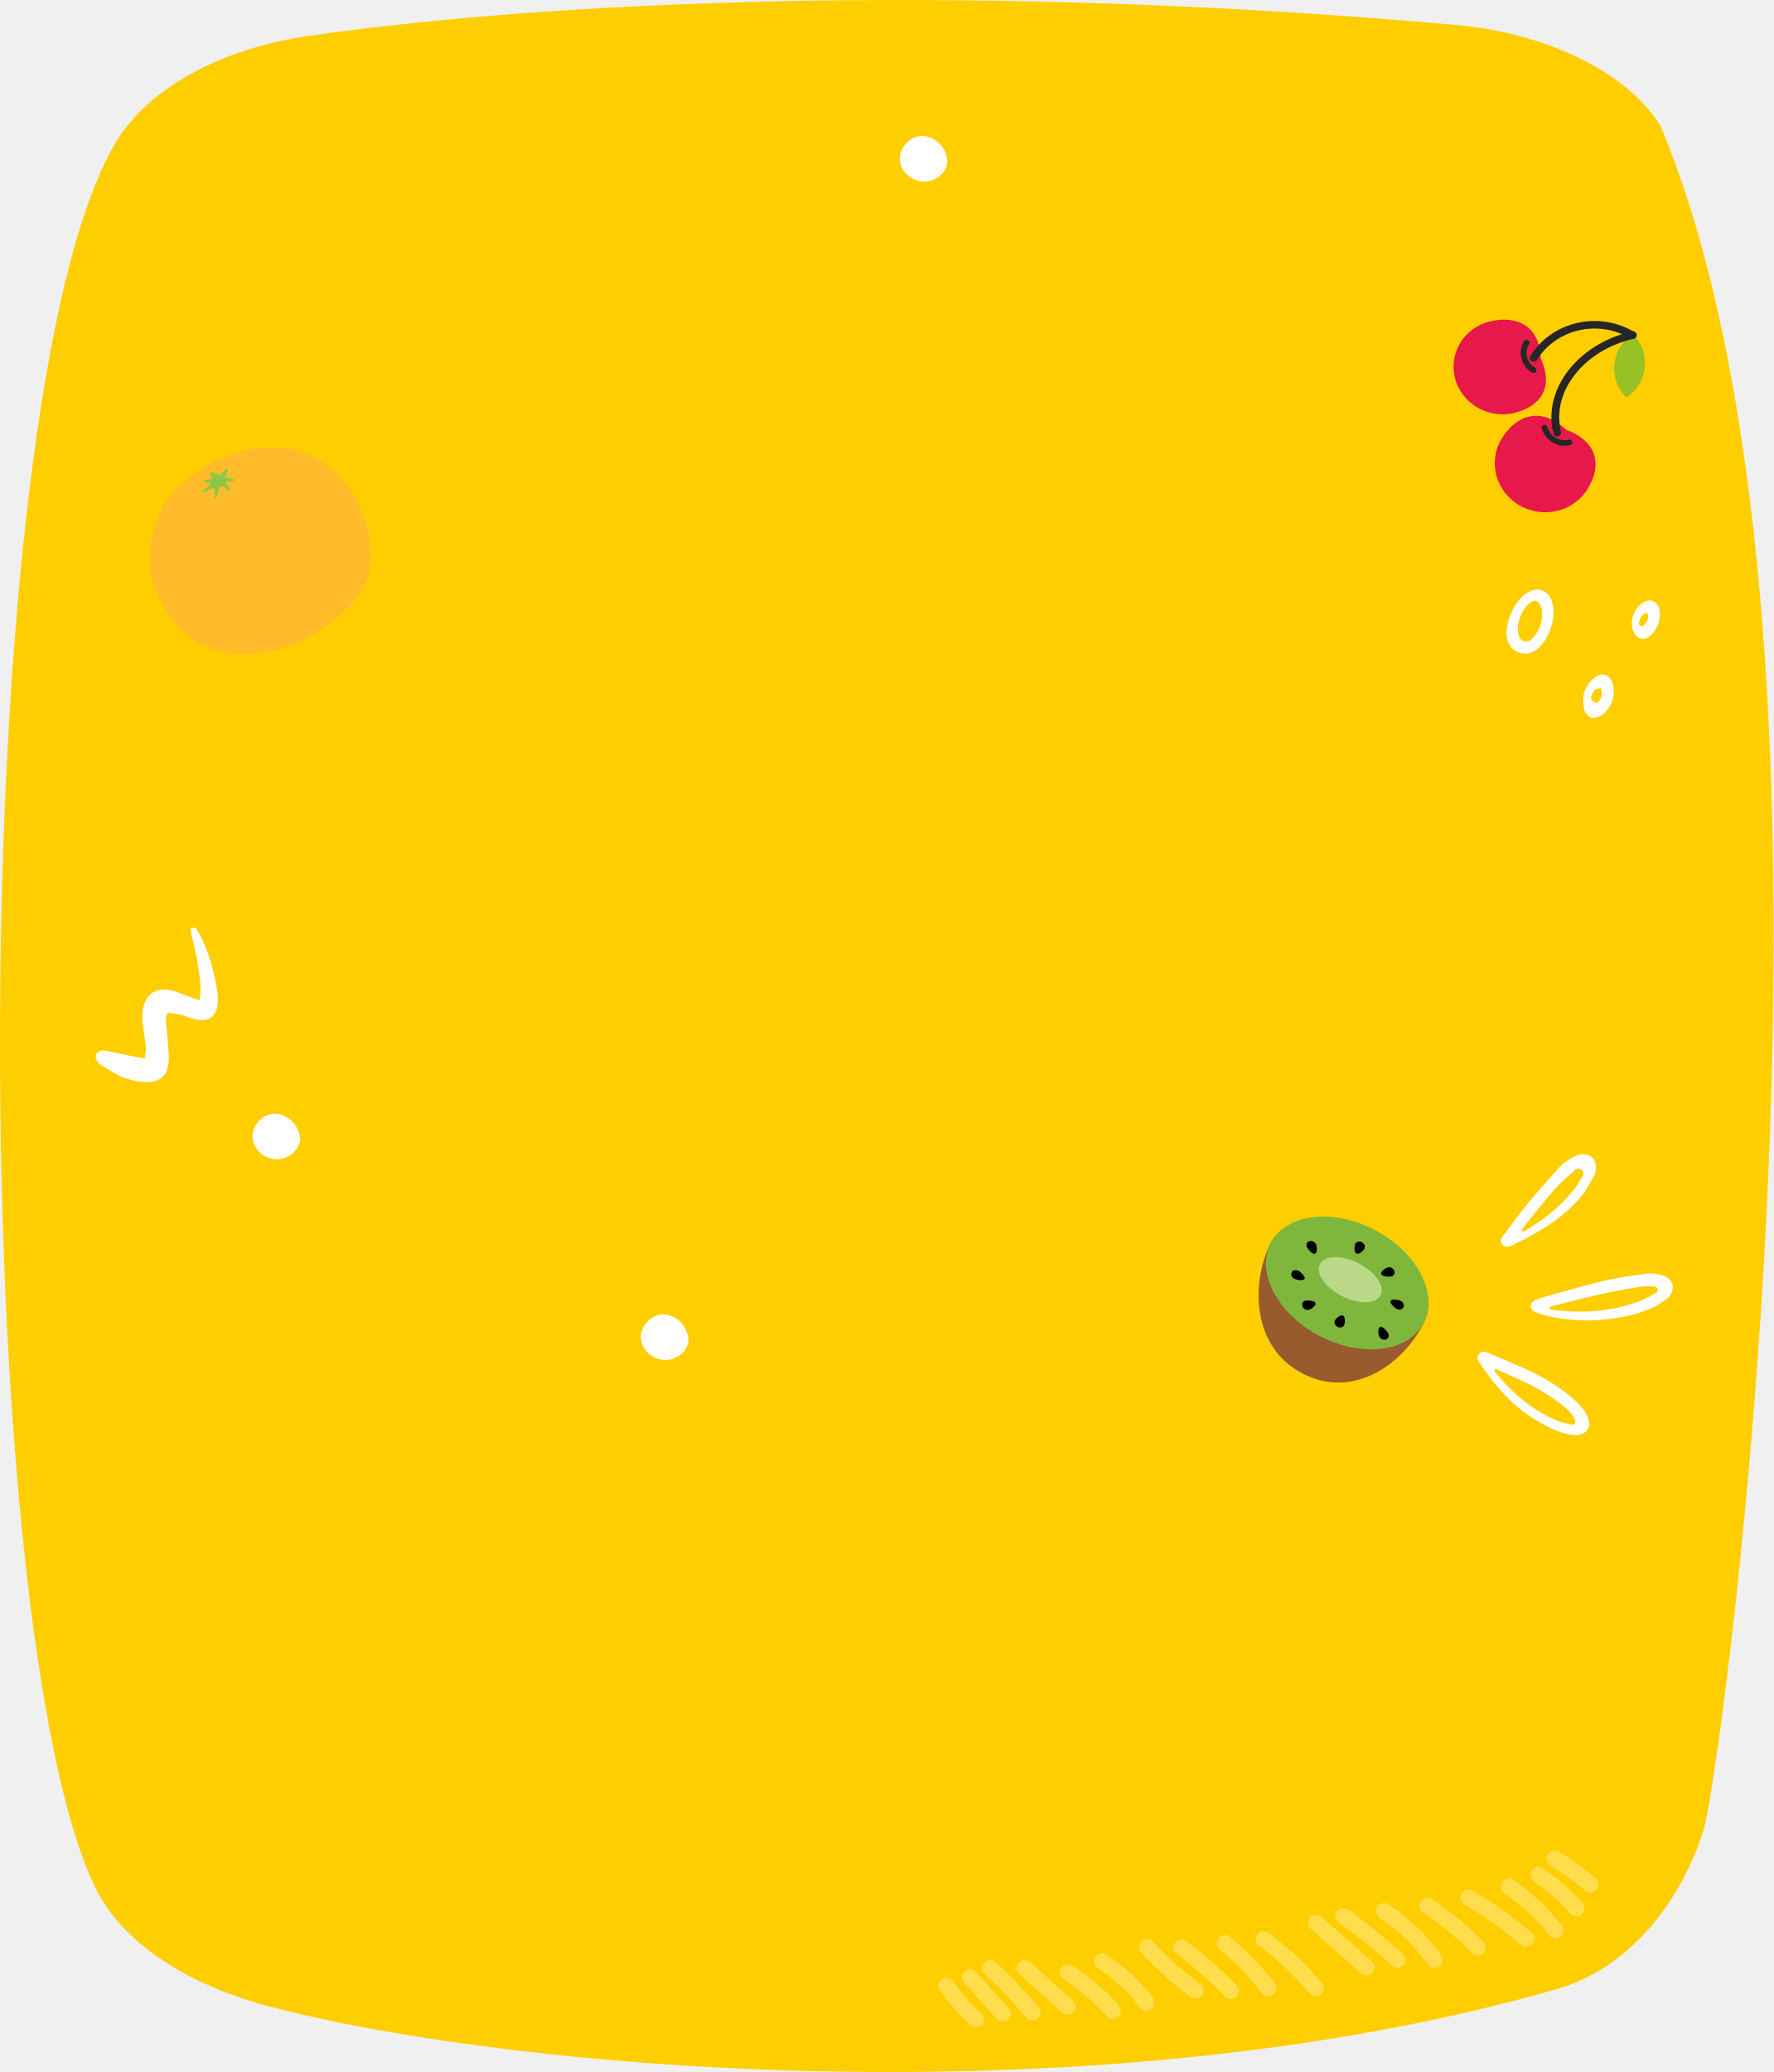
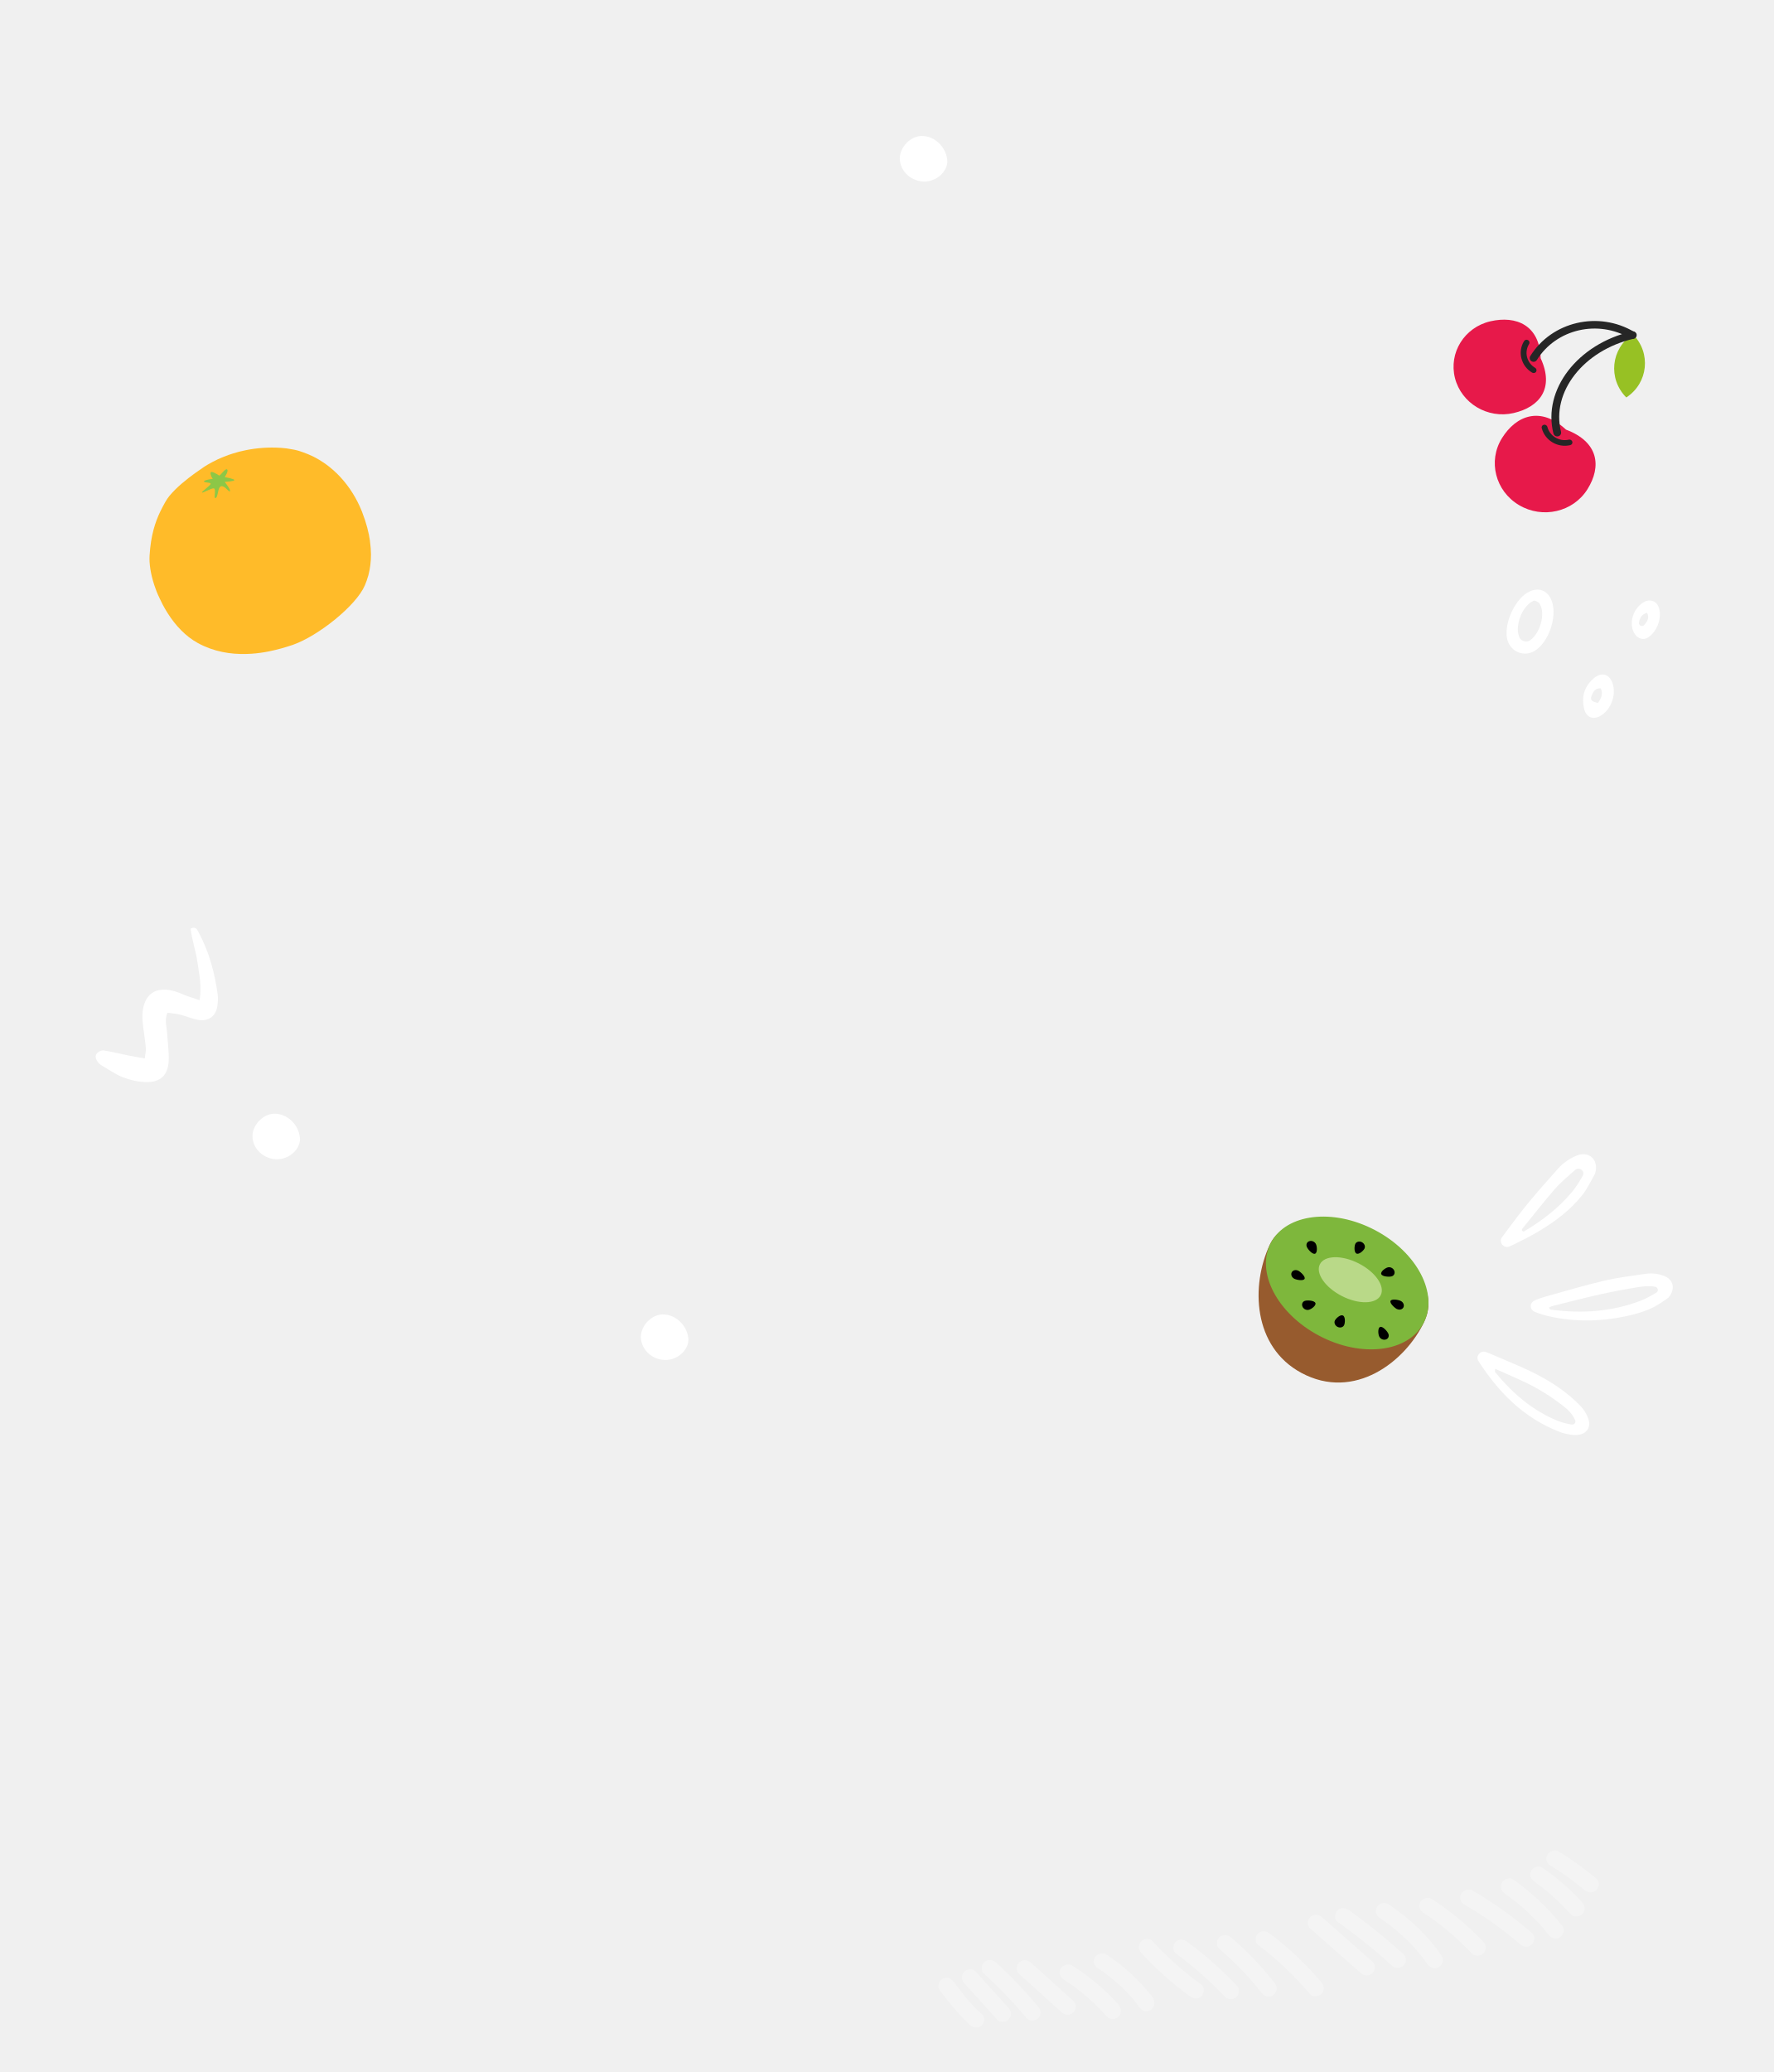
<svg xmlns="http://www.w3.org/2000/svg" width="274" height="320" viewBox="0 0 274 320" fill="none">
-   <g clip-path="url(#clip0_745_1820)">
-     <path d="M41.978 309.97C80.326 319.948 169.772 327.477 240.47 307.205C253.052 303.597 260.411 291.726 263.217 282.42C266.024 273.114 289.689 98.203 256.449 19.296C251.441 11.381 239.296 5.139 224.949 3.856C155.142 -2.379 90.473 -0.477 48.239 5.452C33.605 7.5 22.622 13.918 17.77 22.184C-5.89 62.494 -4.951 251.722 14.822 291.726C18.866 299.886 28.622 306.501 41.978 309.985V309.97Z" fill="#FFCE00" />
+   <g clip-path="url(#clip0_159_31355)">
    <g opacity="0.3">
-       <path d="M246.6 290.126C244.761 288.603 242.829 287.181 240.746 285.938C240.215 285.609 239.371 285.884 239.038 286.452C238.725 287.056 238.918 287.764 239.507 288.109C239.979 288.423 240.49 288.715 240.962 289.029C241.199 289.185 241.435 289.342 241.671 289.499C241.77 289.588 241.907 289.656 242.006 289.745C241.849 289.64 242.164 289.849 242.006 289.745C242.047 289.818 242.164 289.849 242.184 289.886C243.091 290.534 243.979 291.24 244.868 291.947C245.343 292.355 246.156 292.384 246.627 291.884C247.059 291.405 247.115 290.607 246.62 290.162L246.6 290.126Z" fill="white" />
-       <path d="M244.414 293.826C242.581 291.774 240.504 290 238.238 288.427C238.002 288.27 237.557 288.276 237.288 288.33C237.001 288.441 236.678 288.667 236.568 288.92C236.238 289.582 236.466 290.174 237.037 290.577C237.215 290.718 236.997 290.503 237.058 290.613C237.098 290.687 237.215 290.718 237.294 290.77C237.431 290.838 237.55 290.964 237.65 291.053C237.906 291.246 238.163 291.44 238.419 291.633C238.932 292.02 239.427 292.465 239.922 292.91C240.893 293.763 241.807 294.694 242.683 295.647C243.102 296.134 244.009 296.063 244.441 295.584C244.929 295.027 244.874 294.386 244.435 293.863L244.414 293.826Z" fill="white" />
-       <path d="M241.358 297.483C239.177 294.712 236.638 292.284 233.722 290.256C233.209 289.869 232.309 290.223 232.014 290.77C231.683 291.432 231.912 292.024 232.483 292.427C232.346 292.359 232.524 292.5 232.582 292.516C232.661 292.568 232.74 292.62 232.839 292.709C232.996 292.814 233.174 292.955 233.352 293.096C233.687 293.342 233.964 293.572 234.299 293.818C234.931 294.331 235.526 294.864 236.12 295.398C236.676 295.953 237.232 296.508 237.788 297.062C238.067 297.387 238.326 297.675 238.606 298C238.646 298.073 238.687 298.146 238.766 298.199C238.684 298.052 238.806 298.272 238.827 298.309C238.928 298.492 239.126 298.67 239.266 298.832C239.647 299.341 240.388 299.601 240.958 299.19C241.471 298.858 241.817 298.043 241.378 297.52L241.358 297.483Z" fill="white" />
-       <path d="M236.668 298.547C233.818 296.099 230.743 293.871 227.443 291.96C226.874 291.652 226.069 291.906 225.735 292.474C225.384 293.099 225.615 293.786 226.204 294.131C229.288 295.923 232.224 297.988 234.916 300.332C235.411 300.776 236.183 300.732 236.674 300.269C237.106 299.79 237.163 298.992 236.668 298.547Z" fill="white" />
-       <path d="M229.14 299.885C226.753 297.372 224.026 295.144 221.133 293.246C220.602 292.917 219.72 293.214 219.425 293.76C219.094 294.423 219.323 295.015 219.894 295.418C220.603 295.888 221.154 296.254 221.824 296.745C222.495 297.237 223.127 297.75 223.78 298.299C225.065 299.361 226.256 300.523 227.408 301.706C227.866 302.172 228.735 302.122 229.167 301.643C229.617 301.106 229.638 300.424 229.16 299.921L229.14 299.885Z" fill="white" />
-       <path d="M222.738 302.086C220.527 298.901 217.69 296.205 214.404 294.047C213.853 293.681 213.029 293.993 212.696 294.561C212.345 295.186 212.614 295.852 213.165 296.218C215.999 298.1 218.638 300.617 220.587 303.42C220.968 303.928 221.69 304.151 222.279 303.777C222.851 303.461 223.081 302.615 222.7 302.107L222.738 302.086Z" fill="white" />
-       <path d="M216.812 301.819C214.118 299.381 211.312 297.1 208.356 294.999C207.804 294.633 207.106 294.54 206.597 295.061C206.183 295.482 206.091 296.396 206.604 296.783C209.56 298.885 212.404 301.144 215.061 303.604C215.556 304.048 216.328 304.004 216.819 303.541C217.289 303.041 217.269 302.285 216.812 301.819Z" fill="white" />
+       <path d="M246.6 290.126C244.762 288.603 242.829 287.181 240.746 285.938C240.216 285.609 239.372 285.884 239.039 286.452C238.726 287.056 238.918 287.764 239.508 288.109C239.98 288.423 240.491 288.715 240.963 289.029C241.199 289.185 241.435 289.342 241.672 289.499C241.771 289.588 241.908 289.656 242.007 289.745C241.849 289.64 242.164 289.849 242.007 289.745C242.047 289.818 242.164 289.849 242.185 289.886C243.091 290.534 243.98 291.24 244.869 291.947C245.344 292.355 246.157 292.384 246.627 291.884C247.06 291.405 247.116 290.607 246.621 290.162L246.6 290.126Z" fill="white" />
+       <path d="M244.415 293.826C242.582 291.774 240.504 290 238.239 288.427C238.003 288.27 237.558 288.276 237.289 288.33C237.001 288.441 236.679 288.667 236.569 288.92C236.238 289.582 236.467 290.174 237.038 290.577C237.216 290.718 236.997 290.503 237.058 290.613C237.099 290.687 237.216 290.718 237.295 290.77C237.432 290.838 237.551 290.964 237.65 291.053C237.907 291.246 238.163 291.44 238.42 291.633C238.933 292.02 239.428 292.465 239.923 292.91C240.893 293.763 241.807 294.694 242.683 295.647C243.102 296.134 244.009 296.063 244.442 295.584C244.93 295.027 244.874 294.386 244.435 293.863L244.415 293.826Z" fill="white" />
+       <path d="M241.358 297.483C239.177 294.712 236.638 292.284 233.722 290.256C233.209 289.869 232.31 290.223 232.015 290.77C231.684 291.432 231.912 292.024 232.484 292.427C232.346 292.359 232.524 292.5 232.583 292.516C232.661 292.568 232.74 292.62 232.839 292.709C232.997 292.814 233.174 292.955 233.352 293.096C233.687 293.342 233.964 293.572 234.299 293.818C234.932 294.331 235.526 294.864 236.12 295.398C236.676 295.953 237.232 296.508 237.789 297.062C238.068 297.387 238.327 297.675 238.606 298C238.647 298.073 238.687 298.146 238.766 298.199C238.685 298.052 238.807 298.272 238.827 298.309C238.928 298.492 239.127 298.67 239.266 298.832C239.647 299.341 240.389 299.601 240.958 299.19C241.472 298.858 241.818 298.043 241.379 297.52L241.358 297.483Z" fill="white" />
+       <path d="M236.668 298.547C233.819 296.099 230.743 293.871 227.444 291.96C226.875 291.652 226.069 291.906 225.736 292.474C225.385 293.099 225.616 293.786 226.205 294.131C229.288 295.923 232.224 297.988 234.916 300.332C235.411 300.776 236.184 300.732 236.674 300.269C237.107 299.79 237.163 298.992 236.668 298.547Z" fill="white" />
+       <path d="M229.14 299.885C226.754 297.372 224.026 295.144 221.133 293.246C220.602 292.917 219.72 293.214 219.425 293.76C219.095 294.423 219.323 295.015 219.894 295.418C220.603 295.888 221.154 296.254 221.825 296.745C222.495 297.237 223.127 297.75 223.78 298.299C225.065 299.361 226.256 300.523 227.409 301.706C227.866 302.172 228.735 302.122 229.167 301.643C229.617 301.106 229.638 300.424 229.161 299.921L229.14 299.885Z" fill="white" />
+       <path d="M222.738 302.086C220.527 298.901 217.691 296.205 214.404 294.047C213.853 293.681 213.029 293.993 212.696 294.561C212.345 295.186 212.614 295.852 213.165 296.218C216 298.1 218.638 300.617 220.588 303.42C220.968 303.928 221.69 304.151 222.28 303.777C222.852 303.461 223.081 302.615 222.7 302.107L222.738 302.086Z" fill="white" />
+       <path d="M216.813 301.819C214.118 299.381 211.312 297.1 208.356 294.999C207.805 294.633 207.106 294.54 206.597 295.061C206.183 295.482 206.091 296.396 206.604 296.783C209.56 298.885 212.405 301.144 215.061 303.604C215.556 304.048 216.328 304.004 216.819 303.541C217.29 303.041 217.27 302.285 216.813 301.819Z" fill="white" />
      <path d="M212.028 302.982C209.395 300.654 206.782 298.362 204.148 296.034C203.673 295.626 202.86 295.597 202.39 296.097C201.958 296.576 201.901 297.373 202.396 297.818C205.03 300.147 207.643 302.438 210.276 304.767C210.751 305.175 211.564 305.204 212.035 304.704C212.467 304.225 212.523 303.427 212.028 302.982Z" fill="white" />
-       <path d="M204.143 306.195C201.787 303.378 199.07 300.808 196.091 298.575C195.578 298.188 194.841 298.117 194.332 298.638C193.88 299.08 193.826 299.973 194.339 300.36C197.318 302.593 199.976 305.147 202.391 307.979C202.81 308.466 203.735 308.338 204.149 307.917C204.658 307.396 204.562 306.682 204.143 306.195Z" fill="white" />
-       <path d="M197.092 306.505C195.01 303.823 192.702 301.363 190.091 299.166C189.617 298.758 188.803 298.728 188.333 299.228C187.901 299.707 187.844 300.505 188.34 300.95C190.772 303.006 193.04 305.393 194.921 307.802C195.302 308.31 196.044 308.571 196.613 308.16C197.127 307.828 197.435 307.034 197.034 306.489L197.092 306.505Z" fill="white" />
-       <path d="M191.042 306.643C188.675 304.166 186.121 301.89 183.36 299.872C182.847 299.485 182.11 299.414 181.602 299.935C181.208 300.392 181.075 301.233 181.608 301.656C184.369 303.675 186.924 305.951 189.29 308.427C189.747 308.893 190.616 308.843 191.049 308.364C191.499 307.827 191.519 307.145 191.042 306.643Z" fill="white" />
-       <path d="M185.604 306.536C182.863 304.555 180.309 302.279 178.039 299.797C177.62 299.31 176.713 299.381 176.28 299.86C175.792 300.417 175.847 301.058 176.287 301.581C178.557 304.063 181.111 306.339 183.852 308.32C184.365 308.707 185.102 308.779 185.61 308.258C186.004 307.8 186.137 306.96 185.604 306.536Z" fill="white" />
-       <path d="M178.234 308.698C176.191 305.995 173.712 303.677 170.84 301.817C170.309 301.487 169.427 301.784 169.132 302.33C168.801 302.993 169.029 303.585 169.601 303.988C169.758 304.092 169.916 304.197 170.073 304.301C170.152 304.354 170.231 304.406 170.309 304.458C170.33 304.495 170.545 304.615 170.388 304.51C170.703 304.719 171.038 304.965 171.315 305.195C171.927 305.671 172.501 306.168 173.095 306.702C173.631 307.22 174.187 307.775 174.685 308.314C174.804 308.44 174.944 308.602 175.083 308.765C175.124 308.838 175.185 308.948 175.264 309C175.523 309.288 175.203 308.89 175.304 309.074C175.584 309.398 175.804 309.707 176.046 310.053C176.426 310.561 177.168 310.821 177.738 310.41C178.251 310.078 178.559 309.285 178.158 308.74L178.234 308.698Z" fill="white" />
+       <path d="M204.143 306.195C201.787 303.378 199.07 300.808 196.091 298.575C195.578 298.188 194.841 298.117 194.333 298.638C193.88 299.08 193.826 299.973 194.339 300.36C197.318 302.593 199.977 305.147 202.391 307.979C202.81 308.466 203.735 308.338 204.15 307.917C204.658 307.396 204.562 306.682 204.143 306.195Z" fill="white" />
+       <path d="M197.092 306.505C195.011 303.823 192.702 301.363 190.092 299.166C189.617 298.758 188.804 298.728 188.333 299.228C187.901 299.707 187.845 300.505 188.34 300.95C190.773 303.006 193.04 305.393 194.922 307.802C195.302 308.31 196.044 308.571 196.614 308.16C197.127 307.828 197.435 307.034 197.034 306.489L197.092 306.505Z" fill="white" />
+       <path d="M191.042 306.643C188.676 304.166 186.121 301.89 183.361 299.872C182.848 299.485 182.111 299.414 181.602 299.935C181.208 300.392 181.075 301.233 181.609 301.656C184.369 303.675 186.924 305.951 189.291 308.427C189.748 308.893 190.617 308.843 191.049 308.364C191.499 307.827 191.52 307.145 191.042 306.643Z" fill="white" />
+       <path d="M185.604 306.536C182.864 304.555 180.309 302.279 178.039 299.797C177.621 299.31 176.713 299.381 176.281 299.86C175.793 300.417 175.848 301.058 176.288 301.581C178.558 304.063 181.112 306.339 183.853 308.32C184.366 308.707 185.102 308.779 185.611 308.258C186.005 307.8 186.138 306.96 185.604 306.536Z" fill="white" />
+       <path d="M178.235 308.698C176.191 305.995 173.712 303.677 170.84 301.817C170.309 301.487 169.427 301.784 169.132 302.33C168.801 302.993 169.03 303.585 169.601 303.988C169.758 304.092 169.916 304.197 170.073 304.301C170.152 304.354 170.231 304.406 170.31 304.458C170.33 304.495 170.546 304.615 170.388 304.51C170.703 304.719 171.039 304.965 171.315 305.195C171.927 305.671 172.501 306.168 173.096 306.702C173.631 307.22 174.187 307.775 174.685 308.314C174.804 308.44 174.944 308.602 175.084 308.765C175.124 308.838 175.185 308.948 175.264 309C175.523 309.288 175.203 308.89 175.305 309.074C175.584 309.398 175.805 309.707 176.046 310.053C176.427 310.561 177.168 310.821 177.738 310.41C178.251 310.078 178.559 309.285 178.158 308.74L178.235 308.698Z" fill="white" />
      <path d="M172.845 309.67C170.733 307.293 168.3 305.237 165.567 303.538C165.036 303.209 164.154 303.506 163.859 304.052C163.508 304.678 163.756 305.307 164.328 305.71C164.643 305.919 164.958 306.128 165.273 306.337C165.351 306.389 165.43 306.441 165.509 306.494C165.509 306.494 165.765 306.687 165.666 306.598C165.588 306.546 165.844 306.739 165.824 306.703C165.865 306.776 165.961 306.77 166.002 306.844C166.614 307.32 167.226 307.796 167.8 308.293C168.948 309.287 170.039 310.36 171.055 311.475C171.474 311.962 172.381 311.891 172.813 311.412C173.302 310.854 173.246 310.214 172.807 309.691L172.845 309.67Z" fill="white" />
-       <path d="M165.827 309.049C163.628 307.055 161.37 305.046 159.171 303.053C158.696 302.644 157.883 302.615 157.413 303.115C156.981 303.594 156.924 304.392 157.419 304.837C159.618 306.83 161.876 308.84 164.075 310.833C164.55 311.241 165.363 311.271 165.834 310.771C166.266 310.292 166.322 309.494 165.827 309.049Z" fill="white" />
-       <path d="M160.395 309.944C158.339 307.488 156.17 305.19 153.773 303.019C153.298 302.61 152.485 302.581 152.015 303.081C151.544 303.581 151.526 304.358 152.021 304.803C154.36 306.959 156.587 309.272 158.643 311.728C159.062 312.215 159.987 312.087 160.402 311.666C160.89 311.108 160.835 310.468 160.395 309.944Z" fill="white" />
-       <path d="M155.817 310.132C154.124 308.242 152.392 306.373 150.698 304.483C150.279 303.996 149.372 304.067 148.94 304.545C148.452 305.103 148.507 305.743 148.946 306.267L154.065 311.916C154.484 312.403 155.391 312.332 155.824 311.853C156.312 311.296 156.256 310.656 155.817 310.132Z" fill="white" />
-       <path d="M151.566 310.998C150.733 310.213 149.918 309.371 149.2 308.522C149.139 308.412 149.04 308.323 148.941 308.234C148.9 308.161 148.88 308.124 148.839 308.051C148.738 307.868 148.778 307.941 148.839 308.051C148.659 307.815 148.499 307.616 148.319 307.381C147.958 306.909 147.618 306.474 147.258 306.003C146.877 305.495 146.135 305.235 145.566 305.646C145.014 305.999 144.744 306.771 145.145 307.316C146.59 309.296 148.167 311.155 149.931 312.814C150.368 313.243 151.257 313.23 151.69 312.751C152.16 312.251 152.14 311.495 151.683 311.03L151.566 310.998Z" fill="white" />
+       <path d="M165.828 309.049C163.628 307.055 161.371 305.046 159.172 303.053C158.697 302.644 157.884 302.615 157.413 303.115C156.981 303.594 156.925 304.392 157.42 304.837C159.619 306.83 161.877 308.84 164.076 310.833C164.551 311.241 165.364 311.271 165.834 310.771C166.266 310.292 166.323 309.494 165.828 309.049Z" fill="white" />
+       <path d="M160.396 309.944C158.339 307.488 156.171 305.19 153.774 303.019C153.299 302.61 152.486 302.581 152.015 303.081C151.545 303.581 151.527 304.358 152.022 304.803C154.361 306.959 156.588 309.272 158.644 311.728C159.063 312.215 159.988 312.087 160.402 311.666C160.891 311.108 160.835 310.468 160.396 309.944Z" fill="white" />
+       <path d="M155.817 310.132C154.124 308.242 152.392 306.373 150.699 304.483C150.28 303.996 149.373 304.067 148.94 304.545C148.452 305.103 148.508 305.743 148.947 306.267L154.066 311.916C154.485 312.403 155.392 312.332 155.824 311.853C156.312 311.296 156.257 310.656 155.817 310.132Z" fill="white" />
+       <path d="M151.566 310.998C150.733 310.213 149.918 309.371 149.2 308.522C149.139 308.412 149.04 308.323 148.941 308.234C148.9 308.161 148.88 308.124 148.839 308.051C148.738 307.868 148.778 307.941 148.839 308.051C148.659 307.815 148.499 307.616 148.319 307.381C147.958 306.909 147.618 306.474 147.258 306.003C146.877 305.495 146.135 305.235 145.566 305.646C145.014 305.999 144.744 306.771 145.145 307.316C146.59 309.296 148.166 311.155 149.931 312.814C150.368 313.243 151.257 313.23 151.69 312.751C152.16 312.251 152.14 311.495 151.683 311.03L151.566 310.998Z" fill="white" />
    </g>
    <path d="M57.155 83.605C57.252 84.311 57.303 84.976 57.309 85.611C57.31 86.74 57.18 87.777 56.934 88.73C56.934 88.73 56.94 88.75 56.93 88.753C56.91 88.827 56.889 88.901 56.875 88.961C56.875 88.961 56.882 88.982 56.862 88.988C56.721 89.481 56.554 89.961 56.357 90.416C55.027 93.523 49.212 98.189 45.254 99.586C45.223 99.596 45.183 99.609 45.153 99.619C45.153 99.619 45.143 99.622 45.133 99.626C44.597 99.801 44.032 99.986 43.447 100.144C42.831 100.312 42.199 100.463 41.54 100.601C41.362 100.637 41.173 100.676 40.992 100.702C40.06 100.862 39.102 100.975 38.115 100.996C35.615 101.077 33.004 100.647 30.552 99.304C28.673 98.276 27.123 96.615 25.927 94.738C25.84 94.61 25.764 94.478 25.687 94.347C25.617 94.236 25.557 94.121 25.491 94.02C25.367 93.814 25.251 93.596 25.138 93.387C24.955 93.033 24.785 92.686 24.626 92.336C24.623 92.326 24.616 92.306 24.613 92.296C24.294 91.662 24.039 90.986 23.827 90.34C23.268 88.634 23.028 87.013 23.108 85.791C23.207 84.25 23.405 82.978 23.717 81.814C23.851 81.3 24.015 80.811 24.192 80.328C24.526 79.436 24.944 78.595 25.435 77.707C25.483 77.614 25.54 77.517 25.591 77.433C25.747 77.158 25.947 76.88 26.167 76.596C26.43 76.275 26.728 75.954 27.038 75.64C27.704 74.975 28.459 74.347 29.127 73.827C29.377 73.633 29.61 73.457 29.835 73.293C29.997 73.173 30.152 73.066 30.287 72.966C30.776 72.616 31.1 72.41 31.1 72.41C31.1 72.41 31.144 72.373 31.225 72.313C31.305 72.253 31.424 72.169 31.572 72.076C31.619 72.049 31.663 72.013 31.71 71.986C31.821 71.916 31.959 71.826 32.101 71.746C32.121 71.74 32.141 71.733 32.158 71.716C32.562 71.483 33.085 71.201 33.704 70.908C33.92 70.815 34.132 70.712 34.371 70.623C34.667 70.504 34.994 70.374 35.324 70.255C35.465 70.209 35.606 70.162 35.748 70.116C35.828 70.09 35.909 70.063 35.98 70.04C36.575 69.845 37.214 69.68 37.907 69.543C37.947 69.53 37.988 69.517 38.022 69.517C39.595 69.203 41.407 69.034 43.418 69.169C43.965 69.202 44.503 69.272 45.029 69.379C45.077 69.386 45.137 69.4 45.184 69.407C45.231 69.413 45.291 69.427 45.338 69.434C45.375 69.445 45.409 69.445 45.446 69.455C45.483 69.465 45.519 69.475 45.553 69.476C45.59 69.486 45.637 69.493 45.674 69.503C45.697 69.507 45.721 69.51 45.748 69.524C45.771 69.527 45.798 69.541 45.831 69.541C45.868 69.551 45.905 69.561 45.942 69.572C45.942 69.572 45.952 69.569 45.966 69.575C46.002 69.586 46.039 69.596 46.076 69.606C46.113 69.616 46.163 69.633 46.2 69.644C46.2 69.644 46.224 69.647 46.237 69.654C46.247 69.651 46.274 69.664 46.288 69.671C46.325 69.681 46.351 69.695 46.388 69.705C46.412 69.709 46.425 69.715 46.452 69.729C46.563 69.76 46.677 69.801 46.791 69.842C47.32 70.026 47.84 70.247 48.343 70.485C48.634 70.624 48.909 70.78 49.187 70.946C49.213 70.96 49.24 70.973 49.267 70.987C49.518 71.139 49.759 71.295 50 71.451C50.087 71.512 50.174 71.573 50.261 71.633C50.452 71.772 50.643 71.911 50.824 72.053C51.262 72.401 51.686 72.776 52.081 73.161C53.551 74.614 54.721 76.343 55.548 78.151C55.681 78.454 55.81 78.747 55.93 79.043C55.94 79.074 55.95 79.104 55.959 79.134C56.589 80.75 56.974 82.233 57.165 83.602L57.155 83.605Z" fill="#FFBB29" />
-     <path d="M32.909 73.941C32.909 73.941 31.43 74.135 31.503 74.357C31.576 74.579 32.634 74.467 32.536 74.745C32.447 75.02 31.206 75.873 31.198 76.055C31.201 76.233 32.64 75.37 33.026 75.423C33.412 75.475 33.025 76.854 33.209 76.905C33.719 77.062 33.578 75.231 34.15 75.099C34.721 74.968 35.327 75.999 35.502 75.886C35.749 75.716 34.711 74.424 34.711 74.424C34.711 74.424 36.139 74.347 36.197 74.15C36.255 73.952 34.715 73.685 34.715 73.685C34.715 73.685 35.385 72.694 35.074 72.494C34.762 72.294 34.013 73.557 33.839 73.435C33.675 73.31 32.62 72.649 32.538 72.978C32.453 73.297 32.758 73.889 32.903 73.954L32.909 73.941Z" fill="#8CC747" />
-     <path d="M30.845 154.442C31.193 152.163 30.743 150.384 30.502 148.597C30.255 146.841 29.632 145.131 29.449 143.424C30.175 143.037 30.414 143.495 30.575 143.79C32.254 146.851 33.172 150.168 33.627 153.6C33.71 154.192 33.663 154.819 33.566 155.424C33.338 156.895 32.268 157.745 30.75 157.532C29.768 157.396 28.824 156.949 27.857 156.706C27.216 156.546 26.551 156.504 25.869 156.398C25.369 157.607 25.769 158.599 25.824 159.577C25.894 160.992 26.117 162.407 26.062 163.81C25.965 166.03 24.814 167.157 22.564 167.121C21.375 167.096 20.146 166.818 19.033 166.393C17.818 165.922 16.716 165.132 15.583 164.469C15.408 164.367 15.255 164.214 15.14 164.056C14.839 163.635 14.593 163.12 14.969 162.682C15.194 162.415 15.681 162.182 16.002 162.229C17.308 162.43 18.582 162.759 19.876 163.019C20.651 163.181 21.43 163.295 22.368 163.465C22.431 162.817 22.572 162.331 22.532 161.858C22.454 160.845 22.263 159.846 22.148 158.838C22.07 158.131 21.973 157.426 21.999 156.715C22.155 153.504 24.085 152.184 27.147 153.143C27.724 153.32 28.274 153.595 28.844 153.802C29.404 154 29.962 154.179 30.839 154.472L30.845 154.442Z" fill="white" />
-     <path d="M43.006 179.03C44.883 178.938 46.531 177.267 46.325 175.642C46.074 173.559 44.265 171.933 42.296 172.002C40.58 172.071 38.977 173.788 39 175.505C39.046 177.519 40.877 179.144 43.006 179.03Z" fill="white" />
-     <path d="M143.006 28.03C144.883 27.938 146.531 26.267 146.325 24.642C146.074 22.559 144.265 20.933 142.296 21.002C140.58 21.071 138.977 22.788 139 24.505C139.046 26.519 140.877 28.144 143.006 28.03Z" fill="white" />
-     <path d="M103.006 210.03C104.883 209.938 106.531 208.267 106.325 206.642C106.074 204.559 104.265 202.933 102.296 203.002C100.58 203.071 98.977 204.788 99 206.505C99.046 208.519 100.877 210.144 103.006 210.03Z" fill="white" />
-     <path d="M252.24 51.613C248.846 53.833 248.367 58.502 251.23 61.385C254.624 59.166 255.102 54.497 252.24 51.613Z" fill="#97C124" />
-     <path d="M233.822 63.791C229.816 64.717 225.759 62.293 224.764 58.387C223.774 54.472 226.221 50.556 230.231 49.622C234.237 48.696 237.86 50.242 238.001 55.326C240.157 59.996 237.828 62.865 233.822 63.791Z" fill="#E7194A" />
-     <path d="M245.236 75.547C243.033 79.081 238.293 80.175 234.649 78.001C230.996 75.823 229.823 71.199 232.026 67.665C234.229 64.13 238.004 62.7 241.911 66.348C246.962 68.255 247.434 72.022 245.236 75.547Z" fill="#E7194A" />
+     <path d="M32.909 73.941C32.909 73.941 31.43 74.135 31.503 74.357C31.575 74.579 32.634 74.467 32.535 74.745C32.447 75.02 31.206 75.873 31.198 76.055C31.201 76.233 32.639 75.37 33.026 75.423C33.411 75.475 33.025 76.854 33.209 76.905C33.719 77.062 33.577 75.231 34.149 75.099C34.721 74.968 35.327 75.999 35.502 75.886C35.748 75.716 34.71 74.424 34.71 74.424C34.71 74.424 36.138 74.347 36.197 74.15C36.255 73.952 34.714 73.685 34.714 73.685C34.714 73.685 35.385 72.694 35.073 72.494C34.762 72.294 34.013 73.557 33.839 73.435C33.675 73.31 32.62 72.649 32.538 72.978C32.452 73.297 32.758 73.889 32.902 73.954L32.909 73.941Z" fill="#8CC747" />
+     <path d="M30.845 154.442C31.193 152.163 30.743 150.384 30.502 148.597C30.256 146.841 29.633 145.131 29.449 143.424C30.176 143.037 30.414 143.495 30.575 143.79C32.254 146.851 33.172 150.168 33.627 153.6C33.71 154.192 33.663 154.819 33.566 155.424C33.338 156.895 32.268 157.745 30.75 157.532C29.768 157.396 28.824 156.949 27.857 156.706C27.216 156.546 26.551 156.504 25.869 156.398C25.369 157.607 25.769 158.599 25.824 159.577C25.894 160.992 26.118 162.407 26.062 163.81C25.965 166.03 24.814 167.157 22.564 167.121C21.376 167.096 20.147 166.818 19.033 166.393C17.818 165.922 16.716 165.132 15.583 164.469C15.408 164.367 15.255 164.214 15.14 164.056C14.839 163.635 14.594 163.12 14.969 162.682C15.194 162.415 15.681 162.182 16.003 162.229C17.308 162.43 18.582 162.759 19.876 163.019C20.651 163.181 21.43 163.295 22.369 163.465C22.431 162.817 22.572 162.331 22.532 161.858C22.454 160.845 22.264 159.846 22.148 158.838C22.07 158.131 21.973 157.426 22 156.715C22.155 153.504 24.085 152.184 27.147 153.143C27.724 153.32 28.274 153.595 28.844 153.802C29.404 154 29.962 154.179 30.839 154.472L30.845 154.442Z" fill="white" />
+     <path d="M43.006 179.03C44.883 178.938 46.532 177.267 46.326 175.642C46.074 173.559 44.265 171.933 42.297 172.002C40.58 172.071 38.977 173.788 39 175.505C39.046 177.519 40.877 179.144 43.006 179.03Z" fill="white" />
+     <path d="M143.006 28.03C144.883 27.938 146.532 26.267 146.326 24.642C146.074 22.559 144.265 20.933 142.297 21.002C140.58 21.071 138.977 22.788 139 24.505C139.046 26.519 140.877 28.144 143.006 28.03Z" fill="white" />
+     <path d="M103.006 210.03C104.883 209.938 106.532 208.267 106.326 206.642C106.074 204.559 104.265 202.933 102.297 203.002C100.58 203.071 98.977 204.788 99 206.505C99.046 208.519 100.877 210.144 103.006 210.03Z" fill="white" />
+     <path d="M252.24 51.613C248.846 53.833 248.367 58.502 251.23 61.385C254.624 59.166 255.103 54.497 252.24 51.613Z" fill="#97C124" />
+     <path d="M233.822 63.791C229.816 64.717 225.759 62.293 224.764 58.387C223.774 54.472 226.22 50.556 230.231 49.622C234.237 48.696 237.86 50.242 238.001 55.326C240.157 59.996 237.827 62.865 233.822 63.791Z" fill="#E7194A" />
+     <path d="M245.237 75.547C243.034 79.081 238.293 80.175 234.649 78.001C230.996 75.823 229.823 71.199 232.026 67.665C234.229 64.13 238.004 62.7 241.911 66.348C246.962 68.255 247.434 72.022 245.237 75.547Z" fill="#E7194A" />
    <path d="M235.026 55.35C234.805 54.467 234.921 53.502 235.444 52.677C235.564 52.468 235.843 52.408 236.06 52.534C236.269 52.655 236.343 52.929 236.213 53.133C235.431 54.388 235.85 56.035 237.146 56.806C237.364 56.932 237.429 57.201 237.299 57.405C237.179 57.614 236.9 57.674 236.683 57.548C235.826 57.042 235.257 56.238 235.035 55.355" fill="#262626" />
-     <path d="M236.328 55.428C236.296 55.282 236.306 55.125 236.395 54.991C239.729 49.637 246.95 47.967 252.472 51.272C252.76 51.437 252.841 51.798 252.672 52.072C252.502 52.345 252.137 52.436 251.854 52.261C246.888 49.301 240.407 50.795 237.412 55.601C237.242 55.875 236.877 55.965 236.594 55.791C236.455 55.711 236.36 55.574 236.328 55.428Z" fill="#262626" />
-     <path d="M238.164 66.123C238.101 65.889 238.251 65.651 238.488 65.602C238.73 65.544 238.969 65.694 239.036 65.918C239.396 67.345 240.888 68.241 242.349 67.901C242.592 67.843 242.83 67.993 242.898 68.218C242.96 68.451 242.811 68.69 242.569 68.747C240.623 69.203 238.649 68.017 238.169 66.114" fill="#262626" />
-     <path d="M239.977 66.962C238.262 60.202 243.695 53.123 252.095 51.181C252.414 51.111 252.736 51.297 252.821 51.612C252.897 51.923 252.702 52.24 252.383 52.311C244.627 54.102 239.592 60.552 241.147 66.685C241.223 66.996 241.028 67.313 240.709 67.384C240.389 67.455 240.067 67.269 239.982 66.953" fill="#262626" />
-     <path d="M235.952 91.537C237.377 90.68 238.768 90.996 239.507 92.343C240.764 94.625 239.454 99.066 237.081 100.517C235.465 101.511 233.4 100.695 232.877 98.86C232.224 96.642 233.847 92.802 235.946 91.527L235.952 91.537ZM236.939 92.769C235.011 93.584 233.882 97.005 234.805 98.598C235.049 99.024 235.872 99.21 236.288 98.942C237.875 97.923 238.784 94.877 237.884 93.299C237.701 92.979 237.121 92.695 236.939 92.769Z" fill="white" />
+     <path d="M236.328 55.428C236.296 55.282 236.305 55.125 236.395 54.991C239.729 49.637 246.95 47.967 252.472 51.272C252.759 51.437 252.841 51.798 252.672 52.072C252.502 52.345 252.136 52.436 251.854 52.261C246.888 49.301 240.407 50.795 237.412 55.601C237.242 55.875 236.877 55.965 236.594 55.791C236.455 55.711 236.36 55.574 236.328 55.428Z" fill="#262626" />
+     <path d="M238.163 66.123C238.101 65.889 238.25 65.651 238.487 65.602C238.73 65.544 238.968 65.694 239.036 65.918C239.396 67.345 240.887 68.241 242.349 67.901C242.591 67.843 242.83 67.993 242.897 68.218C242.96 68.451 242.811 68.69 242.568 68.747C240.622 69.203 238.649 68.017 238.168 66.114" fill="#262626" />
+     <path d="M239.978 66.962C238.262 60.202 243.695 53.123 252.095 51.181C252.414 51.111 252.736 51.297 252.821 51.612C252.897 51.923 252.702 52.24 252.383 52.311C244.627 54.102 239.592 60.552 241.147 66.685C241.223 66.996 241.028 67.313 240.709 67.384C240.389 67.455 240.067 67.269 239.983 66.953" fill="#262626" />
+     <path d="M235.951 91.537C237.376 90.68 238.768 90.996 239.506 92.343C240.763 94.625 239.453 99.066 237.08 100.517C235.464 101.511 233.399 100.695 232.876 98.86C232.223 96.642 233.846 92.802 235.945 91.527L235.951 91.537ZM236.938 92.769C235.01 93.584 233.881 97.005 234.804 98.598C235.048 99.024 235.871 99.21 236.287 98.942C237.874 97.923 238.783 94.877 237.883 93.299C237.7 92.979 237.12 92.695 236.938 92.769Z" fill="white" />
    <path d="M249.085 105.461C249.736 107.231 248.904 109.575 247.28 110.53C246.106 111.226 245.029 110.78 244.719 109.476C244.286 107.669 244.7 106.061 246.192 104.768C247.363 103.753 248.575 104.068 249.079 105.451L249.085 105.461ZM247.276 106.302C246.403 106.265 246.096 106.856 245.86 107.49C245.632 108.088 245.856 108.323 246.835 108.57C247.361 107.867 247.689 107.131 247.276 106.302Z" fill="white" />
-     <path d="M252.26 97.35C251.689 95.746 252.497 93.754 254.059 92.925C254.851 92.504 255.798 92.8 256.159 93.59C256.845 95.134 256.113 97.443 254.625 98.428C253.744 99.008 252.677 98.527 252.26 97.35ZM254.427 94.645C253.542 94.877 253.316 95.504 253.187 96.17C253.166 96.316 253.266 96.543 253.392 96.608C253.525 96.683 253.824 96.71 253.915 96.607C254.459 96.039 254.854 95.421 254.431 94.627L254.427 94.645Z" fill="white" />
-     <path d="M220.041 204.062C222.964 197.814 214.941 192.424 211.649 191.321C209.444 190.577 199.064 185.999 196.145 192.258C193.222 198.506 193.516 208 201.057 212.039C209.206 216.408 217.122 210.321 220.044 204.073L220.041 204.062Z" fill="#975B2E" />
-     <path d="M196.326 191.933C198.706 187.429 205.914 186.557 212.424 189.987C218.935 193.417 222.282 199.849 219.901 204.354C217.521 208.859 210.313 209.73 203.803 206.3C197.293 202.87 193.945 196.438 196.326 191.933Z" fill="#7EB73C" />
-     <path d="M203.9 195.249C204.613 193.856 207.293 193.797 209.886 195.119C212.48 196.44 214.004 198.641 213.292 200.035C212.58 201.429 209.9 201.487 207.306 200.166C204.713 198.844 203.188 196.643 203.9 195.249Z" fill="#B9D988" />
-     <path d="M206.21 203.95C206.05 204.296 206.241 204.736 206.634 204.928C207.027 205.119 207.48 204.997 207.639 204.652C207.799 204.306 207.851 203.358 207.458 203.167C207.065 202.976 206.38 203.601 206.21 203.95Z" fill="black" />
-     <path d="M201.618 200.891C201.221 200.995 201.043 201.395 201.204 201.783C201.366 202.172 201.818 202.393 202.211 202.278C202.607 202.174 203.361 201.612 203.203 201.235C203.041 200.847 202.015 200.787 201.618 200.891Z" fill="black" />
-     <path d="M215.805 202.168C216.198 202.359 216.651 202.237 216.81 201.892C216.97 201.546 216.779 201.106 216.386 200.915C215.993 200.724 214.971 200.564 214.811 200.91C214.652 201.255 215.412 201.977 215.809 202.179L215.805 202.168Z" fill="black" />
-     <path d="M213.053 206.382C213.214 206.771 213.667 206.992 214.06 206.877C214.457 206.774 214.636 206.373 214.474 205.984C214.313 205.595 213.619 204.815 213.226 204.93C212.829 205.034 212.88 205.997 213.049 206.371L213.053 206.382Z" fill="black" />
-     <path d="M210.794 192.814C210.954 192.469 210.763 192.028 210.37 191.837C209.977 191.646 209.524 191.768 209.365 192.113C209.205 192.459 209.153 193.406 209.546 193.597C209.94 193.789 210.624 193.163 210.794 192.814Z" fill="black" />
-     <path d="M214.967 197.125C215.364 197.021 215.542 196.621 215.381 196.232C215.219 195.844 214.767 195.623 214.374 195.738C213.978 195.841 213.224 196.403 213.382 196.781C213.544 197.169 214.57 197.229 214.967 197.125Z" fill="black" />
-     <path d="M200.539 196.244C200.146 196.053 199.694 196.175 199.534 196.52C199.375 196.866 199.565 197.306 199.958 197.497C200.352 197.689 201.374 197.848 201.533 197.502C201.693 197.157 200.933 196.435 200.536 196.233L200.539 196.244Z" fill="black" />
-     <path d="M203.302 192.175C203.14 191.786 202.688 191.565 202.295 191.68C201.898 191.784 201.719 192.185 201.881 192.574C202.042 192.962 202.736 193.743 203.129 193.628C203.526 193.524 203.475 192.56 203.306 192.186L203.302 192.175Z" fill="black" />
+     <path d="M252.259 97.35C251.689 95.746 252.497 93.754 254.059 92.925C254.851 92.504 255.798 92.8 256.159 93.59C256.845 95.134 256.112 97.443 254.625 98.428C253.744 99.008 252.676 98.527 252.259 97.35ZM254.426 94.645C253.542 94.877 253.316 95.504 253.187 96.17C253.165 96.316 253.265 96.543 253.392 96.608C253.525 96.683 253.824 96.71 253.915 96.607C254.459 96.039 254.854 95.421 254.431 94.627L254.426 94.645Z" fill="white" />
+     <path d="M220.041 204.062C222.963 197.814 214.94 192.424 211.649 191.321C209.444 190.577 199.063 185.999 196.144 192.258C193.221 198.506 193.516 208 201.056 212.039C209.206 216.408 217.121 210.321 220.044 204.073L220.041 204.062Z" fill="#975B2E" />
+     <path d="M196.325 191.933C198.706 187.429 205.913 186.557 212.424 189.987C218.934 193.417 222.282 199.849 219.901 204.354C217.52 208.859 210.313 209.73 203.802 206.3C197.292 202.87 193.944 196.438 196.325 191.933Z" fill="#7EB73C" />
+     <path d="M203.9 195.249C204.612 193.856 207.292 193.797 209.886 195.119C212.479 196.44 214.004 198.641 213.291 200.035C212.579 201.429 209.899 201.487 207.306 200.166C204.712 198.844 203.187 196.643 203.9 195.249Z" fill="#B9D988" />
+     <path d="M206.209 203.95C206.05 204.296 206.241 204.736 206.634 204.928C207.027 205.119 207.48 204.997 207.639 204.652C207.798 204.306 207.851 203.358 207.458 203.167C207.064 202.976 206.38 203.601 206.209 203.95Z" fill="black" />
+     <path d="M201.618 200.891C201.221 200.995 201.042 201.395 201.204 201.783C201.365 202.172 201.817 202.393 202.21 202.278C202.607 202.174 203.36 201.612 203.202 201.235C203.041 200.847 202.014 200.787 201.618 200.891Z" fill="black" />
+     <path d="M215.805 202.168C216.198 202.359 216.651 202.237 216.81 201.892C216.97 201.546 216.779 201.106 216.386 200.915C215.993 200.724 214.971 200.564 214.811 200.91C214.652 201.255 215.412 201.977 215.808 202.179L215.805 202.168Z" fill="black" />
+     <path d="M213.052 206.382C213.214 206.771 213.666 206.992 214.059 206.877C214.456 206.774 214.635 206.373 214.474 205.984C214.312 205.595 213.619 204.815 213.225 204.93C212.828 205.034 212.879 205.997 213.048 206.371L213.052 206.382Z" fill="black" />
+     <path d="M210.794 192.814C210.954 192.469 210.763 192.028 210.37 191.837C209.977 191.646 209.524 191.768 209.365 192.113C209.205 192.459 209.153 193.406 209.546 193.597C209.939 193.789 210.624 193.163 210.794 192.814Z" fill="black" />
+     <path d="M214.967 197.125C215.363 197.021 215.542 196.621 215.38 196.232C215.219 195.844 214.767 195.623 214.374 195.738C213.977 195.841 213.224 196.403 213.382 196.781C213.543 197.169 214.57 197.229 214.967 197.125Z" fill="black" />
+     <path d="M200.539 196.244C200.146 196.053 199.694 196.175 199.534 196.52C199.375 196.866 199.565 197.306 199.958 197.497C200.352 197.689 201.374 197.848 201.533 197.502C201.693 197.157 200.932 196.435 200.536 196.233L200.539 196.244Z" fill="black" />
+     <path d="M203.302 192.175C203.14 191.786 202.688 191.565 202.294 191.68C201.897 191.784 201.719 192.185 201.88 192.574C202.042 192.962 202.735 193.743 203.129 193.628C203.526 193.524 203.475 192.56 203.305 192.186L203.302 192.175Z" fill="black" />
    <path d="M255.771 201.714C254.281 202.511 252.65 202.972 250.993 203.32C247.076 204.125 243.155 204.157 239.256 203.282C238.566 203.133 237.905 202.9 237.243 202.668C236.842 202.515 236.499 202.227 236.468 201.784C236.429 201.228 236.832 200.919 237.311 200.737C237.774 200.556 238.238 200.392 238.704 200.26C241.753 199.418 244.795 198.494 247.87 197.782C249.991 197.286 252.164 197.032 254.316 196.715C255.24 196.584 256.133 196.718 257.021 197.033C258.468 197.572 258.908 198.989 257.75 200.404C257.264 200.735 256.539 201.297 255.737 201.716L255.771 201.714ZM253.169 198.771C251.221 199.074 249.294 199.442 247.37 199.858C244.83 200.433 242.31 201.073 239.791 201.713C239.608 201.759 239.447 201.886 239.265 201.964C239.393 202.087 239.455 202.247 239.558 202.256C244.306 202.89 248.956 202.609 253.47 200.873C254.313 200.55 255.096 200.083 255.879 199.632C255.896 199.631 255.912 199.613 255.927 199.596C256.265 199.325 256.093 198.811 255.679 198.725C254.818 198.555 253.976 198.648 253.169 198.771Z" fill="white" />
-     <path d="M230.023 208.99C231.699 209.716 233.389 210.408 235.066 211.15C238.172 212.52 241.077 214.187 243.532 216.515C244.355 217.285 245.066 218.146 245.397 219.216C245.774 220.449 245.092 221.443 243.803 221.601C243.396 221.646 242.95 221.628 242.534 221.558C241.981 221.465 241.424 221.339 240.897 221.128C235.341 218.971 231.47 214.987 228.38 210.184C227.936 209.47 228.626 208.575 229.461 208.781C229.618 208.82 229.777 208.891 230.024 209.006L230.023 208.99ZM230.963 211.906C233.582 215.101 236.643 217.784 240.571 219.411C241.276 219.709 242.04 219.87 242.802 220.014C242.819 220.013 242.836 220.012 242.853 220.011C243.231 220.034 243.494 219.634 243.316 219.298C242.857 218.353 242.393 217.839 241.416 217.08C239.645 215.714 237.764 214.505 235.73 213.54C234.225 212.818 232.675 212.166 230.961 211.393C230.955 211.791 230.926 211.859 230.945 211.891L230.963 211.906Z" fill="white" />
-     <path d="M232.569 190.347C233.79 188.735 234.976 187.108 236.27 185.557C237.69 183.848 239.182 182.183 240.656 180.52C241.448 179.618 242.443 178.933 243.557 178.473C245.269 177.754 246.767 178.874 246.534 180.665C246.501 180.933 246.436 181.219 246.299 181.461C245.69 182.532 245.154 183.681 244.367 184.649C242.605 186.847 240.364 188.549 237.952 190.013C236.574 190.858 235.119 191.575 233.664 192.292C233.498 192.37 233.332 192.448 233.166 192.51C232.282 192.838 231.496 191.882 232.007 191.116C232.177 190.856 232.383 190.625 232.57 190.363L232.569 190.347ZM235.497 190.138C238.24 188.517 240.739 186.582 242.776 184.165C243.408 183.424 243.932 182.591 244.404 181.762C244.433 181.693 244.481 181.64 244.51 181.572C244.904 180.847 243.948 180.136 243.32 180.695C242.273 181.631 241.173 182.522 240.254 183.566C238.512 185.563 236.879 187.653 235.21 189.711C235.18 189.763 235.149 189.815 235.119 189.867C235.047 190.071 235.284 190.27 235.481 190.156L235.497 190.138Z" fill="white" />
+     <path d="M230.024 208.99C231.699 209.716 233.39 210.408 235.067 211.15C238.173 212.52 241.077 214.187 243.532 216.515C244.356 217.285 245.066 218.146 245.398 219.216C245.775 220.449 245.092 221.443 243.803 221.601C243.396 221.646 242.95 221.628 242.535 221.558C241.981 221.465 241.425 221.339 240.897 221.128C235.341 218.971 231.471 214.987 228.38 210.184C227.937 209.47 228.627 208.575 229.462 208.781C229.619 208.82 229.777 208.891 230.025 209.006L230.024 208.99ZM230.964 211.906C233.582 215.101 236.643 217.784 240.571 219.411C241.276 219.709 242.04 219.87 242.803 220.014C242.82 220.013 242.837 220.012 242.854 220.011C243.232 220.034 243.494 219.634 243.317 219.298C242.857 218.353 242.394 217.839 241.417 217.08C239.645 215.714 237.765 214.505 235.73 213.54C234.226 212.818 232.675 212.166 230.962 211.393C230.956 211.791 230.926 211.859 230.946 211.891L230.964 211.906Z" fill="white" />
+     <path d="M232.569 190.347C233.79 188.735 234.976 187.108 236.27 185.557C237.69 183.848 239.181 182.183 240.656 180.52C241.448 179.618 242.443 178.933 243.557 178.473C245.269 177.754 246.767 178.874 246.533 180.665C246.501 180.933 246.435 181.219 246.298 181.461C245.689 182.532 245.154 183.681 244.367 184.649C242.605 186.847 240.363 188.549 237.951 190.013C236.574 190.858 235.118 191.575 233.663 192.292C233.498 192.37 233.332 192.448 233.165 192.51C232.282 192.838 231.496 191.882 232.007 191.116C232.177 190.856 232.383 190.625 232.57 190.363L232.569 190.347ZM235.497 190.138C238.24 188.517 240.739 186.582 242.776 184.165C243.408 183.424 243.931 182.591 244.404 181.762C244.433 181.693 244.481 181.64 244.51 181.572C244.904 180.847 243.947 180.136 243.319 180.695C242.273 181.631 241.172 182.522 240.253 183.566C238.512 185.563 236.879 187.653 235.21 189.711C235.18 189.763 235.149 189.815 235.118 189.867C235.047 190.071 235.283 190.27 235.481 190.156L235.497 190.138Z" fill="white" />
  </g>
  <defs>
-     <clipPath id="clip0_745_1820">
+     <clipPath id="clip0_159_31355">
      <rect width="274" height="320" fill="white" />
    </clipPath>
  </defs>
</svg>
